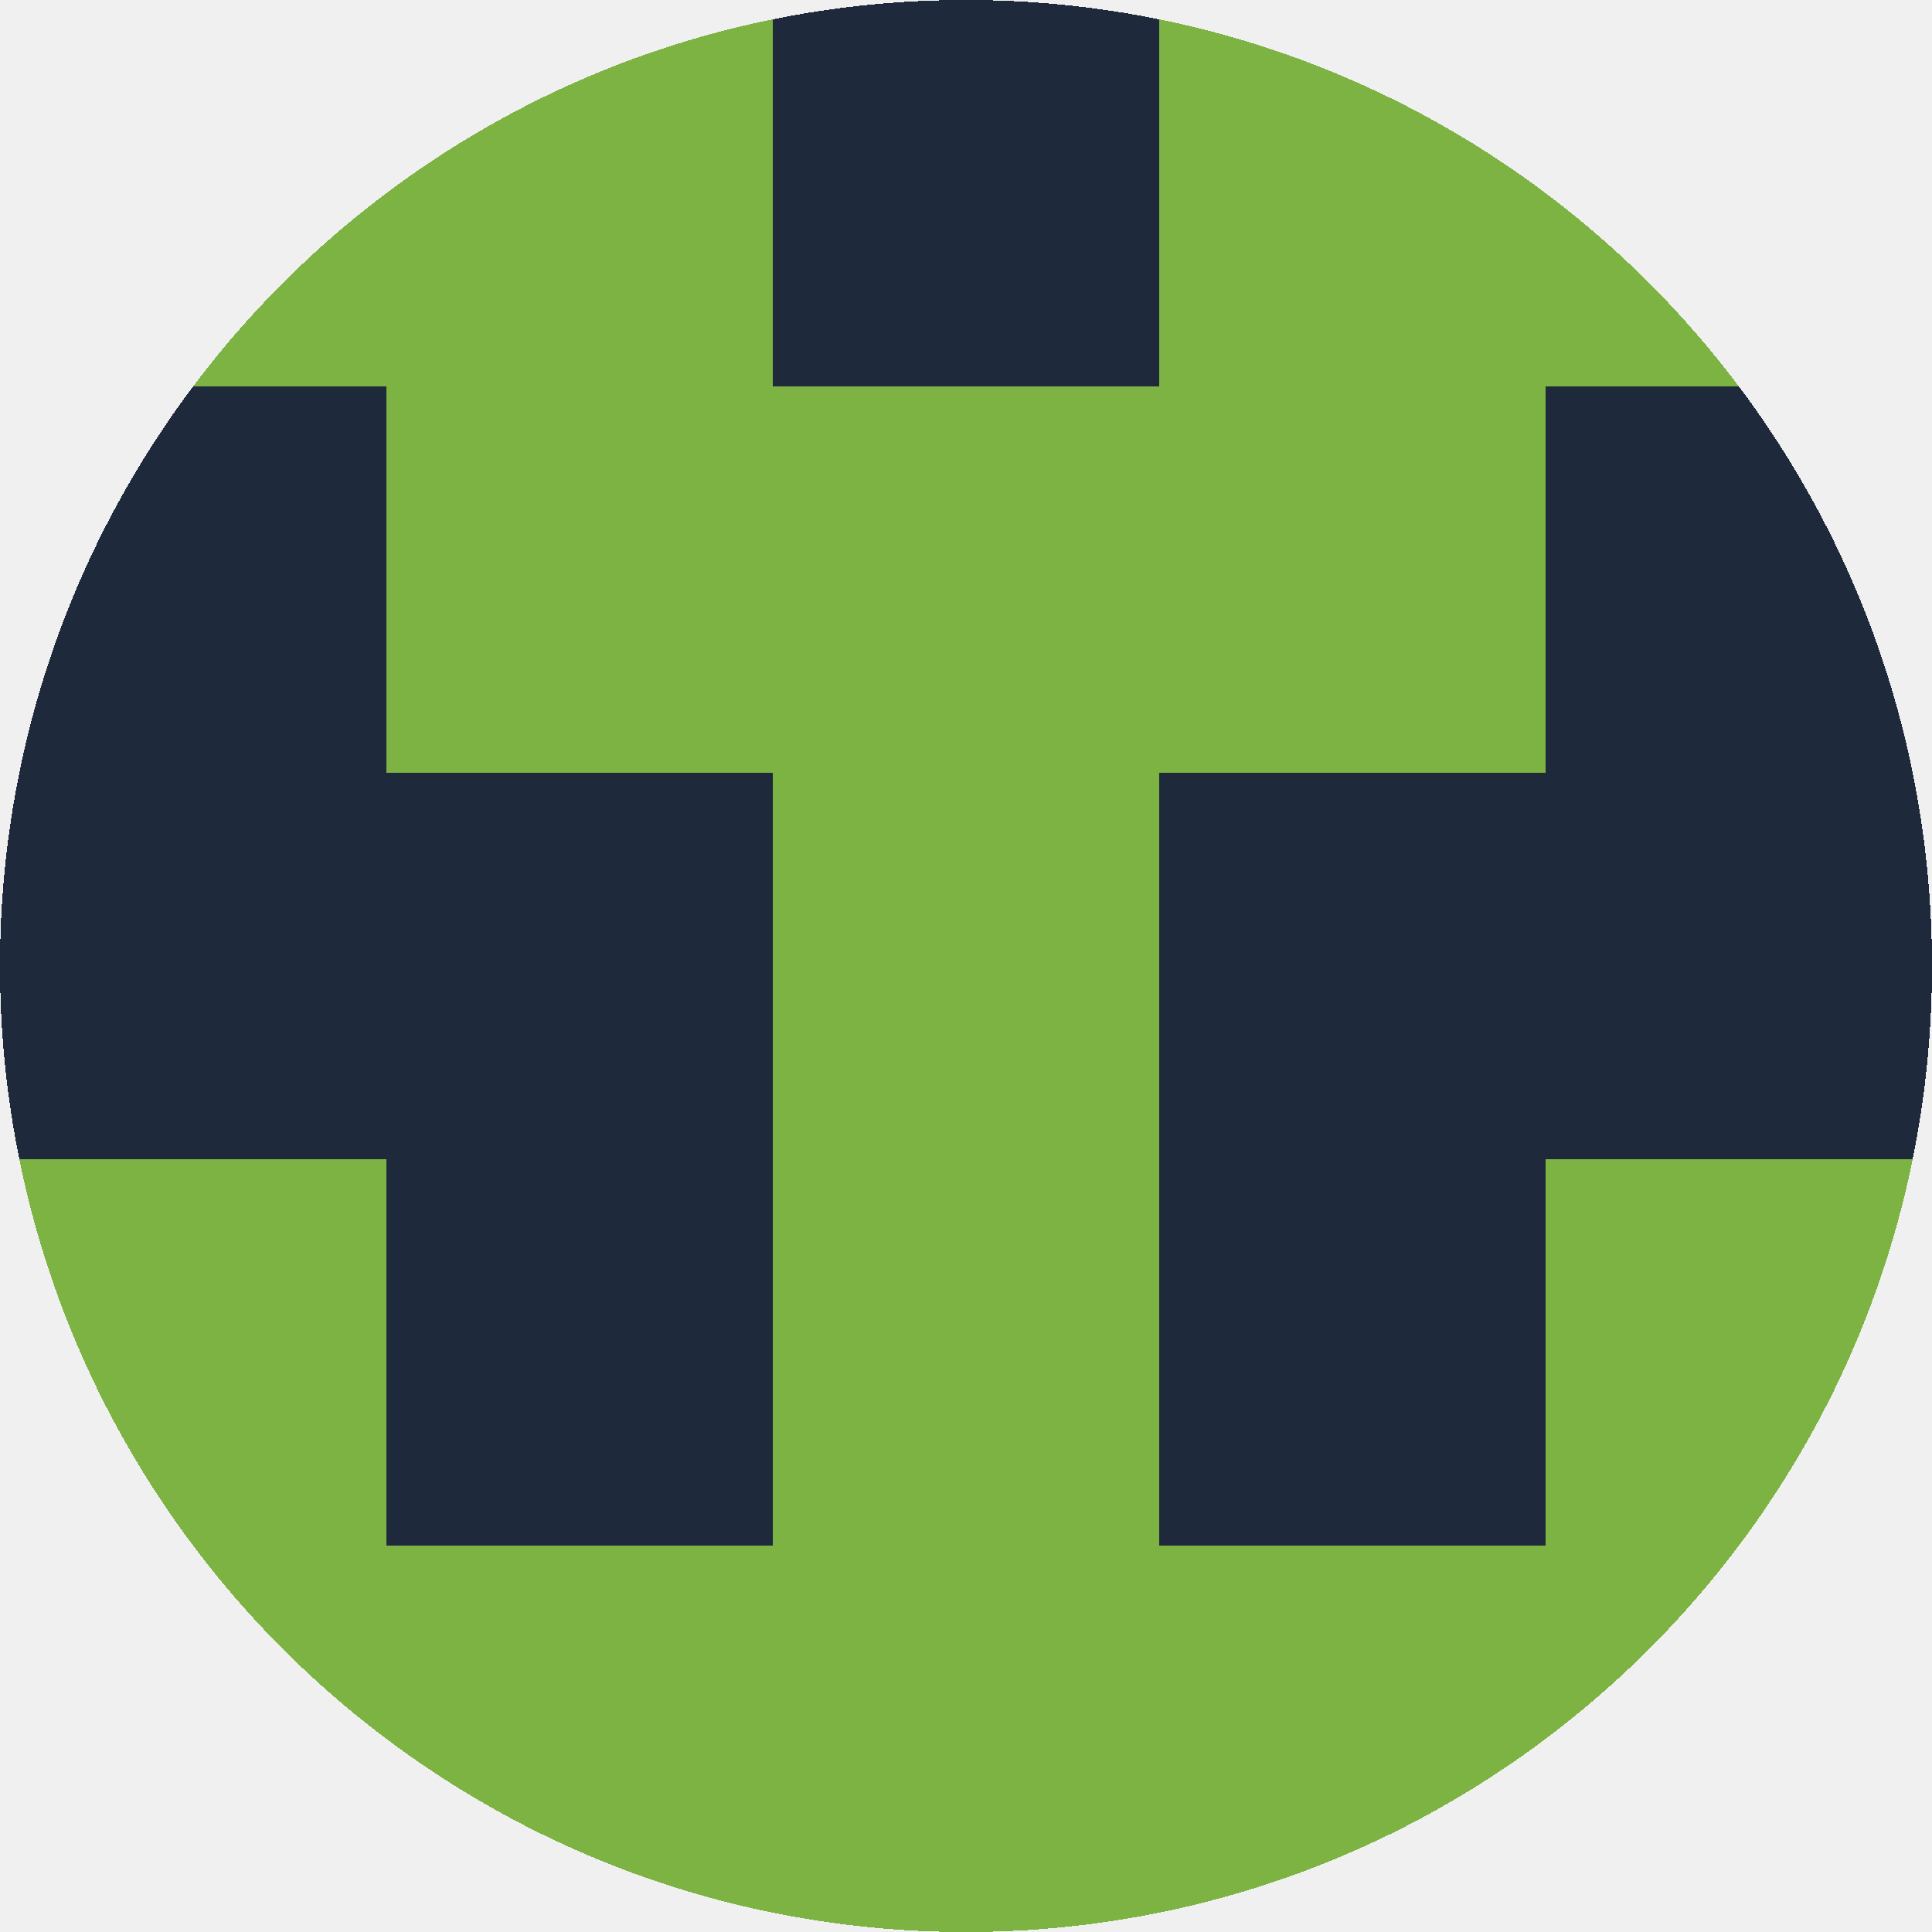
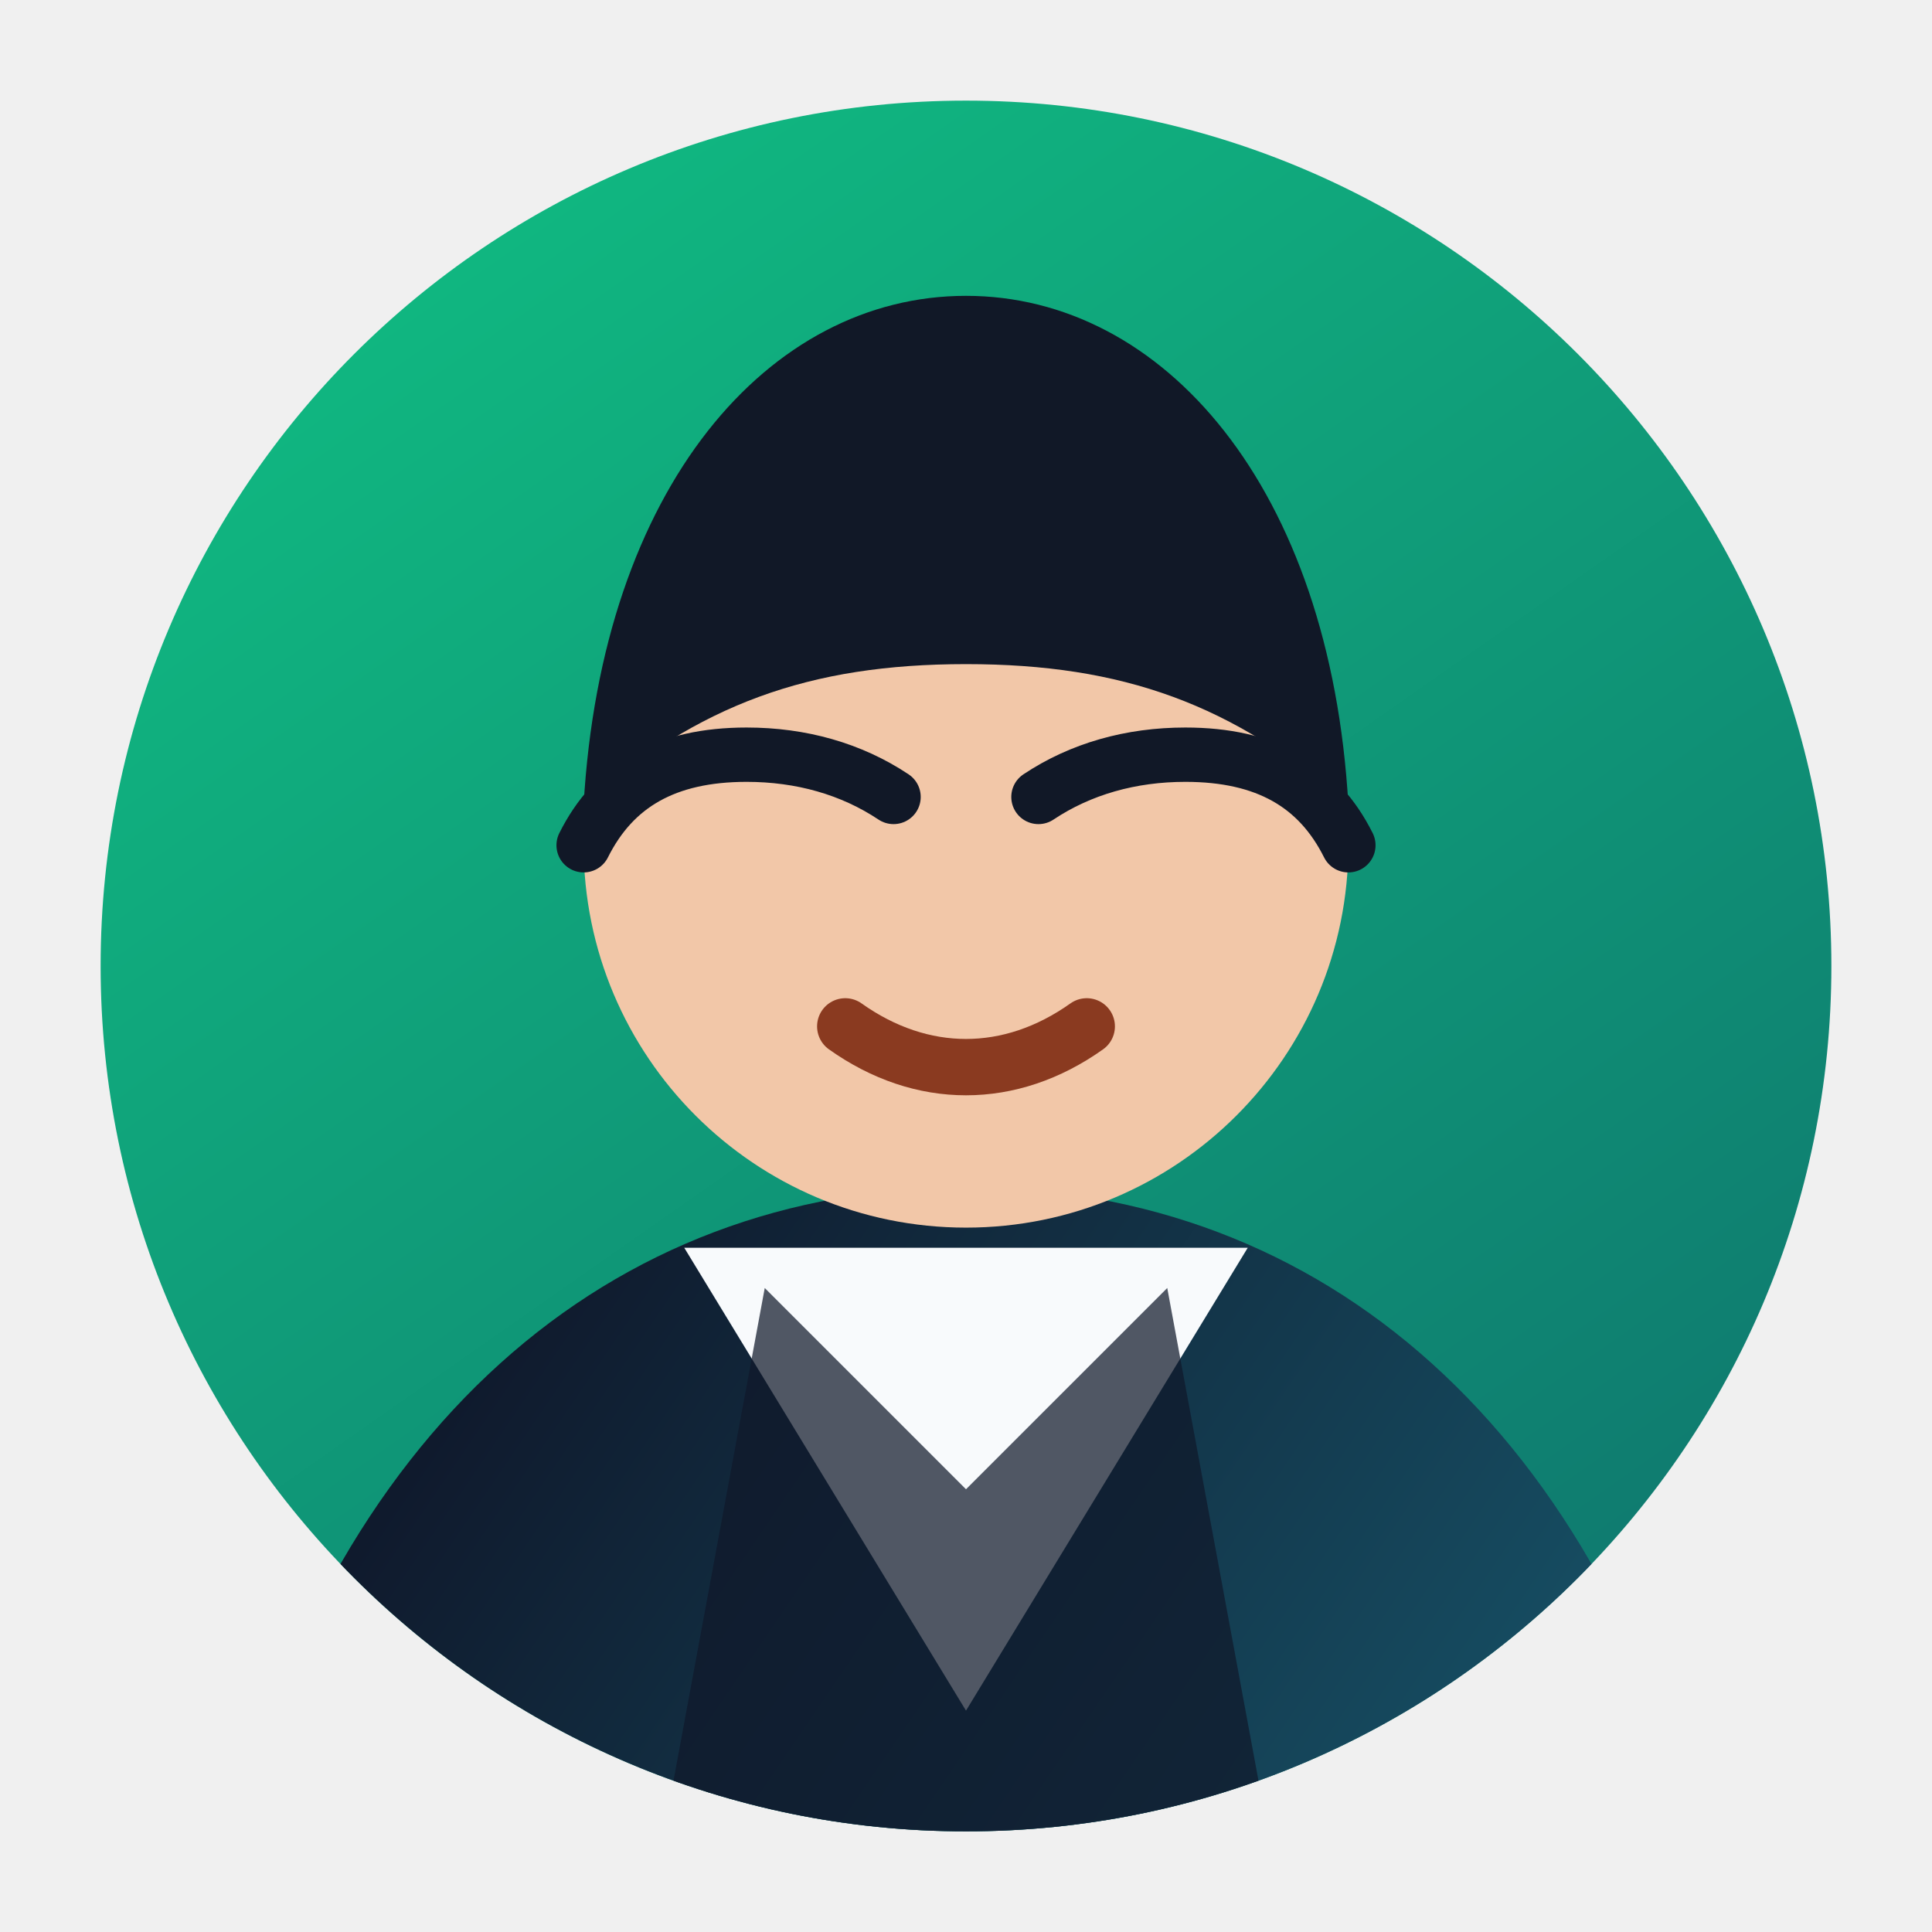
- <svg xmlns="http://www.w3.org/2000/svg" viewBox="0 0 5 5" fill="none" shape-rendering="crispEdges">
-   <mask id="viewboxMask">
-     <rect width="5" height="5" rx="2.5" ry="2.5" x="0" y="0" fill="#fff" />
-   </mask>
-   <g mask="url(#viewboxMask)">
-     <rect fill="#1e293b" width="5" height="5" x="0" y="0" />
-     <path d="M2 0H0v1h2V0ZM5 0H3v1h2V0Z" fill="#7cb342" />
-     <path fill="#7cb342" d="M1 1h3v1H1z" />
-     <path fill="#7cb342" d="M2 2h1v1H2z" />
-     <path d="M0 3h1v1H0V3ZM4 3h1v1H4V3ZM3 3H2v1h1V3Z" fill="#7cb342" />
-     <path fill="#7cb342" d="M0 4h5v1H0z" />
+ <svg xmlns="http://www.w3.org/2000/svg" viewBox="0 0 96 96" role="img" aria-label="Admin avatar">
+   <defs>
+     <linearGradient id="bg" x1="20" y1="10" x2="76" y2="90" gradientUnits="userSpaceOnUse">
+       <stop stop-color="#10b981" />
+       <stop offset="1" stop-color="#0f766e" />
+     </linearGradient>
+     <linearGradient id="jacket" x1="25" y1="61" x2="72" y2="93" gradientUnits="userSpaceOnUse">
+       <stop stop-color="#0f172a" />
+       <stop offset="1" stop-color="#164e63" />
+     </linearGradient>
+     <clipPath id="clip">
+       <circle cx="48" cy="48" r="43" />
+     </clipPath>
+   </defs>
+   <g clip-path="url(#clip)">
+     <circle cx="48" cy="48" r="43" fill="url(#bg)" />
+     <path d="M11 93c5.3-22 19.3-34 37-34s31.7 12 37 34" fill="url(#jacket)" />
+     <path d="M34 62h28l-14 23Z" fill="#f8fafc" />
+     <path d="M38 64l10 10 10-10 5 27H33Z" fill="#0f172a" opacity=".72" />
+     <circle cx="48" cy="42" r="19" fill="#f2c7a8" />
+     <path d="M29 40c.9-15.8 9.2-25.3 19-25.3S66.1 24.2 67 40c-5.7-5-11.2-7-19-7s-13.3 2-19 7Z" fill="#111827" />
+     <path d="M29 42c1.5-3 4.1-4.5 8.1-4.5 2.7 0 5.2.7 7.3 2.1M51.6 39.6c2.1-1.4 4.6-2.1 7.3-2.1 4 0 6.6 1.5 8.1 4.5" fill="none" stroke="#111827" stroke-linecap="round" stroke-width="2.7" />
+     <path d="M42 51c3.8 2.7 8.2 2.7 12 0" fill="none" stroke="#8a3a20" stroke-linecap="round" stroke-width="2.8" />
  </g>
</svg>
